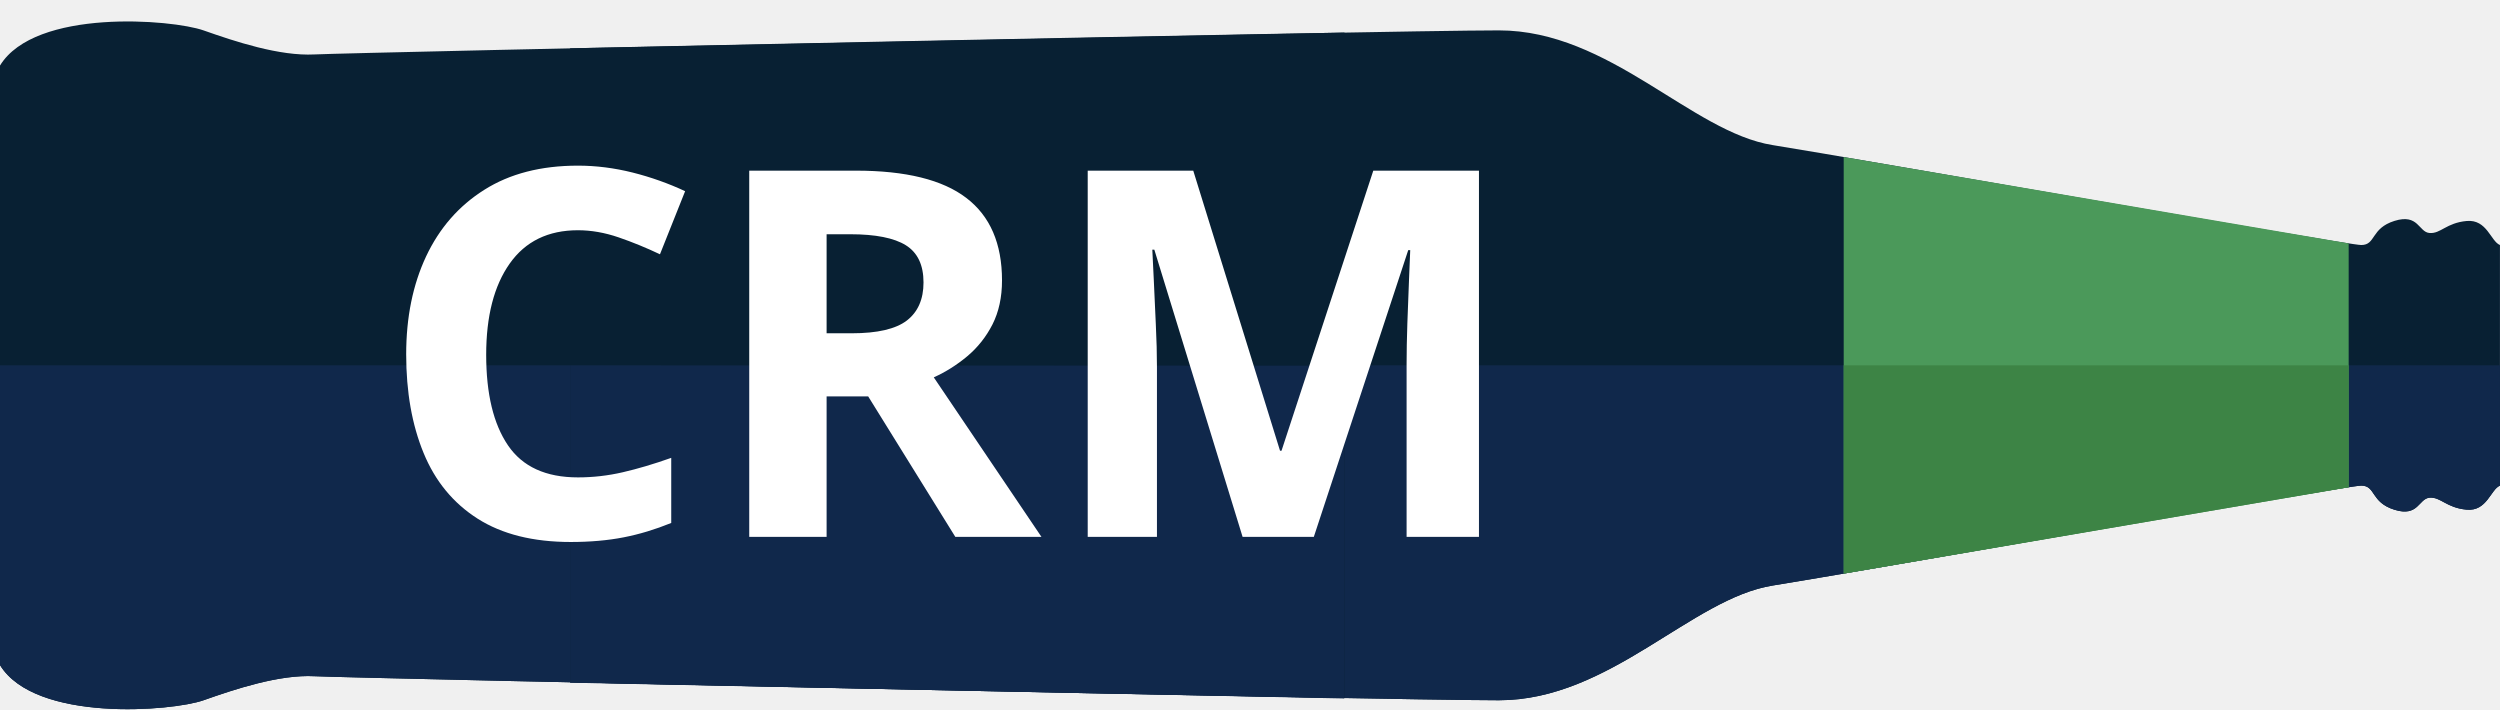
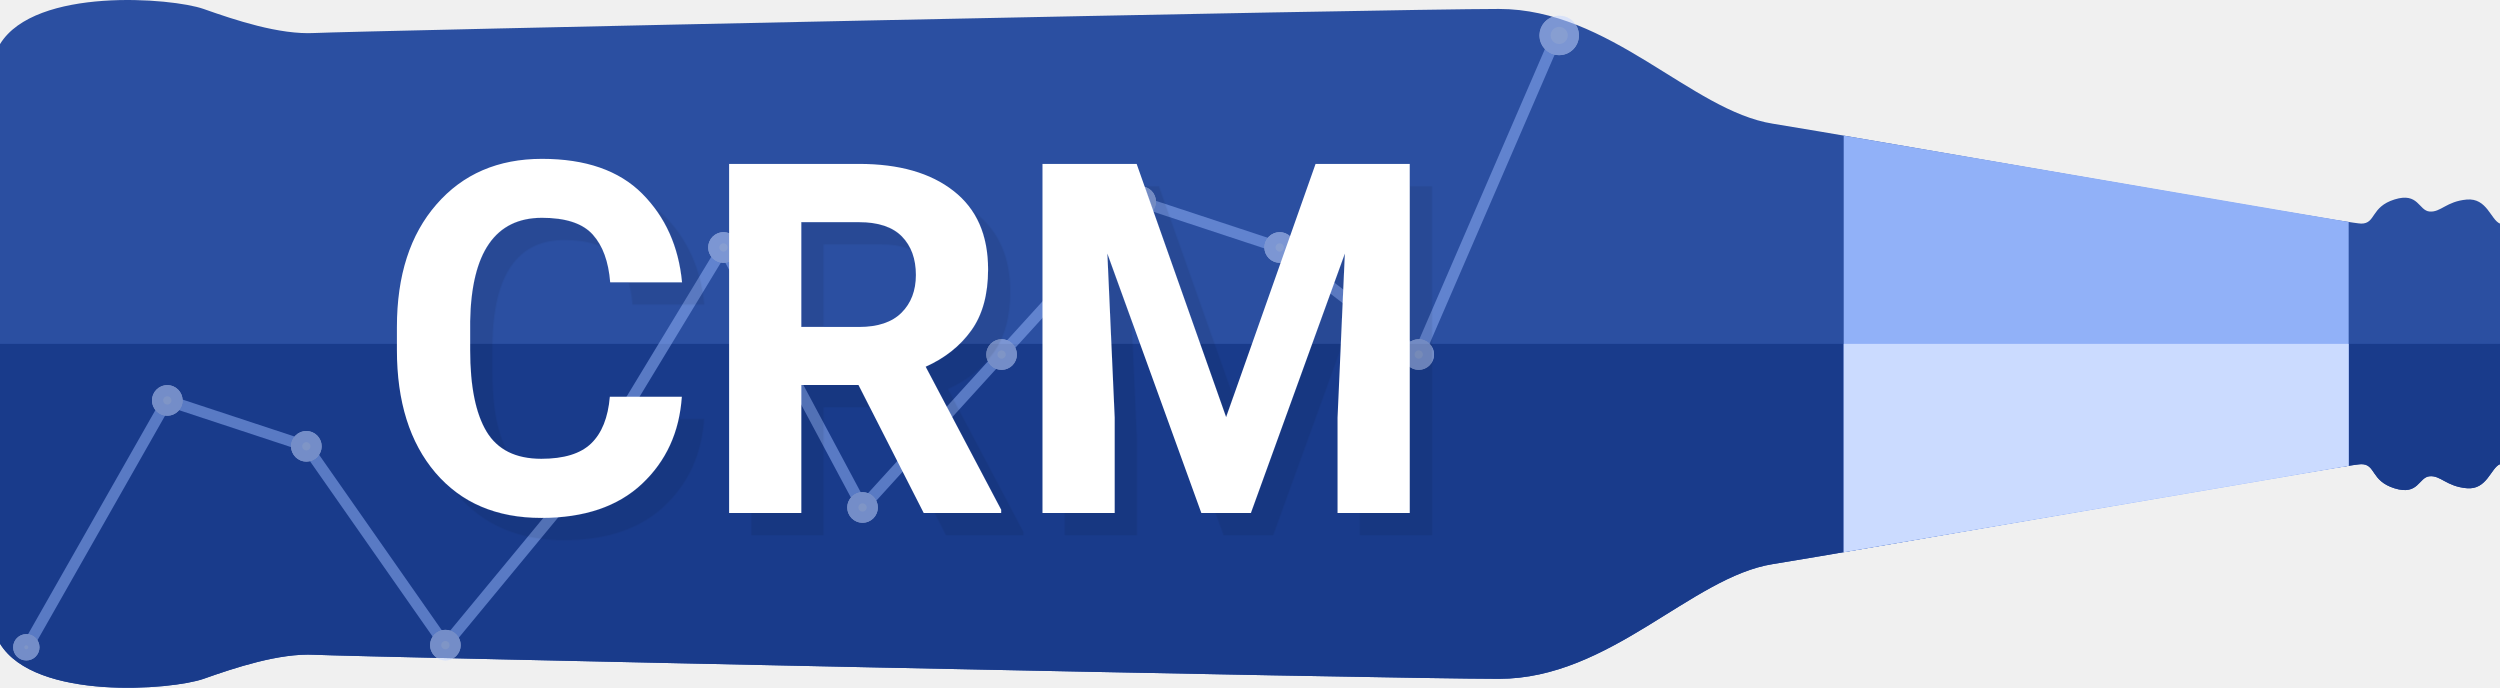
- <svg xmlns="http://www.w3.org/2000/svg" width="312" height="88.508" viewBox="0 0 312 88.508">
-   <g id="Group_2836" data-name="Group 2836" transform="translate(-0.559 0.526)">
-     <path id="Path_2266" data-name="Path 2266" d="M.559,43.728V81.14c4.388,7.16,21.478,5.774,25.4,4.388s9.468-3.234,13.856-3,133.946,3,147.8,3,24.018-12.7,34.18-14.318,71.59-12.47,73.438-12.47,1.154,2.078,4.158,3.014,3-1.4,4.386-1.506,2.08,1.262,4.62,1.494,3-2.542,4.156-3V28.716c-1.154-.462-1.616-3.232-4.156-3s-3.234,1.6-4.62,1.5S302.4,24.764,299.4,25.7s-2.31,3.014-4.158,3.014S231.961,17.862,221.8,16.246,201.477,1.928,187.621,1.928,44.207,4.7,39.819,4.93s-9.93-1.616-13.856-3S4.947-.844.559,6.316Z" transform="translate(0 1.338)" fill="#082033" />
-     <path id="Path_2267" data-name="Path 2267" d="M.559,22.27V59.682c4.388,7.16,21.478,5.774,25.4,4.388s9.468-3.234,13.856-3,133.946,3,147.8,3,24.018-12.7,34.18-14.318,71.59-12.47,73.438-12.47,1.154,2.078,4.158,3.014,3-1.4,4.386-1.506,2.08,1.262,4.62,1.494,3-2.542,4.156-3V22.27Z" transform="translate(0 22.796)" fill="#10284b" />
-     <path id="Path_2268" data-name="Path 2268" d="M178.626,20.053v30.43l-63.02,10.779V9.273Z" transform="translate(115.047 9.799)" fill="#4b995a" />
-     <path id="Path_2269" data-name="Path 2269" d="M178.626,22.27V37.485l-63.02,10.779V22.27Z" transform="translate(115.047 22.796)" fill="#3d8445" />
-     <path id="Path_2270" data-name="Path 2270" d="M132.767,1.506V84.561L36.134,82.6V3.471Z" transform="translate(35.575 2.032)" fill="#082033" />
-     <path id="Path_2271" data-name="Path 2271" d="M132.767,22.319V63.847L36.134,61.882V22.27Z" transform="translate(35.575 22.796)" fill="#10284b" />
-     <g id="Group_2835" data-name="Group 2835" transform="translate(47.532 -0.526)">
-       <text id="CRM" transform="translate(0 67)" fill="#fff" font-size="64" font-family="RobotoSlab-Bold, Roboto Slab" font-weight="700">
-         <tspan x="0" y="0">CRM</tspan>
-       </text>
+ <svg xmlns="http://www.w3.org/2000/svg" width="224" height="61.623" viewBox="0 0 224 61.623">
+   <defs>
+     <filter id="CRM" x="33.724" y="3.974" width="98" height="55" filterUnits="userSpaceOnUse">
+       <feOffset dx="2" dy="2" input="SourceAlpha" />
+       <feGaussianBlur result="blur" />
+       <feFlood flood-opacity="0.078" />
+       <feComposite operator="in" in2="blur" />
+       <feComposite in="SourceGraphic" />
+     </filter>
+   </defs>
+   <g id="Group_2837" data-name="Group 2837" transform="translate(-0.559 -1.103)">
+     <path id="Path_2266" data-name="Path 2266" d="M.559,31.624v26.86c3.15,5.141,15.42,4.145,18.239,3.15s6.8-2.322,9.948-2.155,96.166,2.155,106.114,2.155,17.244-9.119,24.54-10.28S210.8,42.4,212.124,42.4s.829,1.492,2.985,2.164,2.155-1,3.149-1.081,1.493.906,3.317,1.073,2.155-1.825,2.984-2.155V20.846c-.829-.332-1.16-2.32-2.984-2.155s-2.322,1.152-3.317,1.074-.994-1.756-3.149-1.083-1.658,2.164-2.985,2.164-45.43-7.793-52.725-8.953-14.592-10.28-24.54-10.28S31.9,3.6,28.746,3.769,21.616,2.608,18.8,1.613,3.709-.377.559,4.764Z" transform="translate(0 0.292)" fill="#2b4fa1" />
+     <path id="Path_2267" data-name="Path 2267" d="M.559,22.27V49.13c3.15,5.141,15.42,4.145,18.239,3.15s6.8-2.322,9.948-2.155S124.912,52.28,134.86,52.28,152.1,43.161,159.4,42s51.4-8.953,52.725-8.953.829,1.492,2.985,2.164,2.155-1,3.149-1.081,1.493.906,3.317,1.073,2.155-1.825,2.984-2.155V22.27Z" transform="translate(0 9.645)" fill="#193b8b" />
+     <path id="Path_2268" data-name="Path 2268" d="M160.851,17.012V38.859L115.606,46.6V9.273Z" transform="translate(50.149 3.98)" fill="#91b1f8" />
+     <path id="Path_2269" data-name="Path 2269" d="M160.851,22.27V33.194l-45.245,7.739V22.27Z" transform="translate(50.149 9.645)" fill="#cbdbff" />
+     <path id="Path_2270" data-name="Path 2270" d="M105.512,1.506V61.135L36.134,59.725V2.917Z" transform="translate(15.507 0.594)" fill="none" />
+     <path id="Path_2271" data-name="Path 2271" d="M105.512,22.306V52.12L36.134,50.709V22.27Z" transform="translate(15.507 9.645)" fill="none" opacity="0.12" />
+     <g id="Group_2835" data-name="Group 2835" transform="translate(1.738 2.51)">
+       <g id="Line_Chart6" data-name="Line Chart6" opacity="0.53">
+         <g id="Chart" transform="translate(0 0)">
+           <g id="m1" transform="translate(0 0)">
+             <path id="Path_2272" data-name="Path 2272" d="M0,54.818,12.459,32.891,24.917,37,37.376,54.818,49.835,39.743,62.294,19.186l12.459,23.3,12.459-13.7,12.459-13.7,12.459,4.111,12.459,9.593L137.046,0" transform="translate(1.353 1.58)" fill="none" stroke="#91b1f8" stroke-width="1" />
+             <g id="Marks">
+               <g id="Ellipse_1" data-name="Ellipse 1" transform="translate(0 55.411)" fill="#dae4fc" stroke="#c4d6ff" stroke-width="1">
+                 <circle cx="1.179" cy="1.179" r="1.179" stroke="none" />
+                 <circle cx="1.179" cy="1.179" r="0.679" fill="none" />
+               </g>
+               <g id="Ellipse_2" data-name="Ellipse 2" transform="translate(12.441 33.1)" fill="#dae4fc" stroke="#c4d6ff" stroke-width="1">
+                 <circle cx="1.37" cy="1.37" r="1.37" stroke="none" />
+                 <circle cx="1.37" cy="1.37" r="0.87" fill="none" />
+               </g>
+               <g id="Ellipse_3" data-name="Ellipse 3" transform="translate(24.9 37.212)" fill="#dae4fc" stroke="#c4d6ff" stroke-width="1">
+                 <circle cx="1.37" cy="1.37" r="1.37" stroke="none" />
+                 <circle cx="1.37" cy="1.37" r="0.87" fill="none" />
+               </g>
+               <g id="Ellipse_4" data-name="Ellipse 4" transform="translate(37.358 55.028)" fill="#dae4fc" stroke="#c4d6ff" stroke-width="1">
+                 <circle cx="1.37" cy="1.37" r="1.37" stroke="none" />
+                 <circle cx="1.37" cy="1.37" r="0.87" fill="none" />
+               </g>
+               <g id="Ellipse_5" data-name="Ellipse 5" transform="translate(49.817 39.952)" fill="#dae4fc" stroke="#c4d6ff" stroke-width="1">
+                 <circle cx="1.37" cy="1.37" r="1.37" stroke="none" />
+                 <circle cx="1.37" cy="1.37" r="0.87" fill="none" />
+               </g>
+               <g id="Ellipse_6" data-name="Ellipse 6" transform="translate(62.276 19.396)" fill="#dae4fc" stroke="#c4d6ff" stroke-width="1">
+                 <circle cx="1.37" cy="1.37" r="1.37" stroke="none" />
+                 <circle cx="1.37" cy="1.37" r="0.87" fill="none" />
+               </g>
+               <g id="Ellipse_7" data-name="Ellipse 7" transform="translate(74.735 42.693)" fill="#dae4fc" stroke="#c4d6ff" stroke-width="1">
+                 <circle cx="1.37" cy="1.37" r="1.37" stroke="none" />
+                 <circle cx="1.37" cy="1.37" r="0.87" fill="none" />
+               </g>
+               <g id="Ellipse_8" data-name="Ellipse 8" transform="translate(87.193 28.989)" fill="#dae4fc" stroke="#c4d6ff" stroke-width="1">
+                 <circle cx="1.37" cy="1.37" r="1.37" stroke="none" />
+                 <circle cx="1.37" cy="1.37" r="0.87" fill="none" />
+               </g>
+               <g id="Ellipse_9" data-name="Ellipse 9" transform="translate(99.652 15.284)" fill="#dae4fc" stroke="#c4d6ff" stroke-width="1">
+                 <circle cx="1.37" cy="1.37" r="1.37" stroke="none" />
+                 <circle cx="1.37" cy="1.37" r="0.87" fill="none" />
+               </g>
+               <g id="Ellipse_10" data-name="Ellipse 10" transform="translate(112.111 19.396)" fill="#dae4fc" stroke="#c4d6ff" stroke-width="1">
+                 <circle cx="1.37" cy="1.37" r="1.37" stroke="none" />
+                 <circle cx="1.37" cy="1.37" r="0.87" fill="none" />
+               </g>
+               <g id="Ellipse_11" data-name="Ellipse 11" transform="translate(124.569 28.989)" fill="#dae4fc" stroke="#c4d6ff" stroke-width="1">
+                 <circle cx="1.37" cy="1.37" r="1.37" stroke="none" />
+                 <circle cx="1.37" cy="1.37" r="0.87" fill="none" />
+               </g>
+               <g id="Ellipse_12" data-name="Ellipse 12" transform="translate(136.758)" fill="#dae4fc" stroke="#c4d6ff" stroke-width="1">
+                 <circle cx="1.768" cy="1.768" r="1.768" stroke="none" />
+                 <circle cx="1.768" cy="1.768" r="1.268" fill="none" />
+               </g>
+             </g>
+           </g>
+         </g>
+       </g>
+       <g transform="matrix(1, 0, 0, 1, -1.18, -1.41)" filter="url(#CRM)">
+         <text id="CRM-2" data-name="CRM" transform="translate(33.72 45.97)" fill="#fff" font-size="44" font-family="Roboto-Bold, Roboto" font-weight="700">
+           <tspan x="0" y="0">CRM</tspan>
+         </text>
+       </g>
    </g>
  </g>
</svg>
